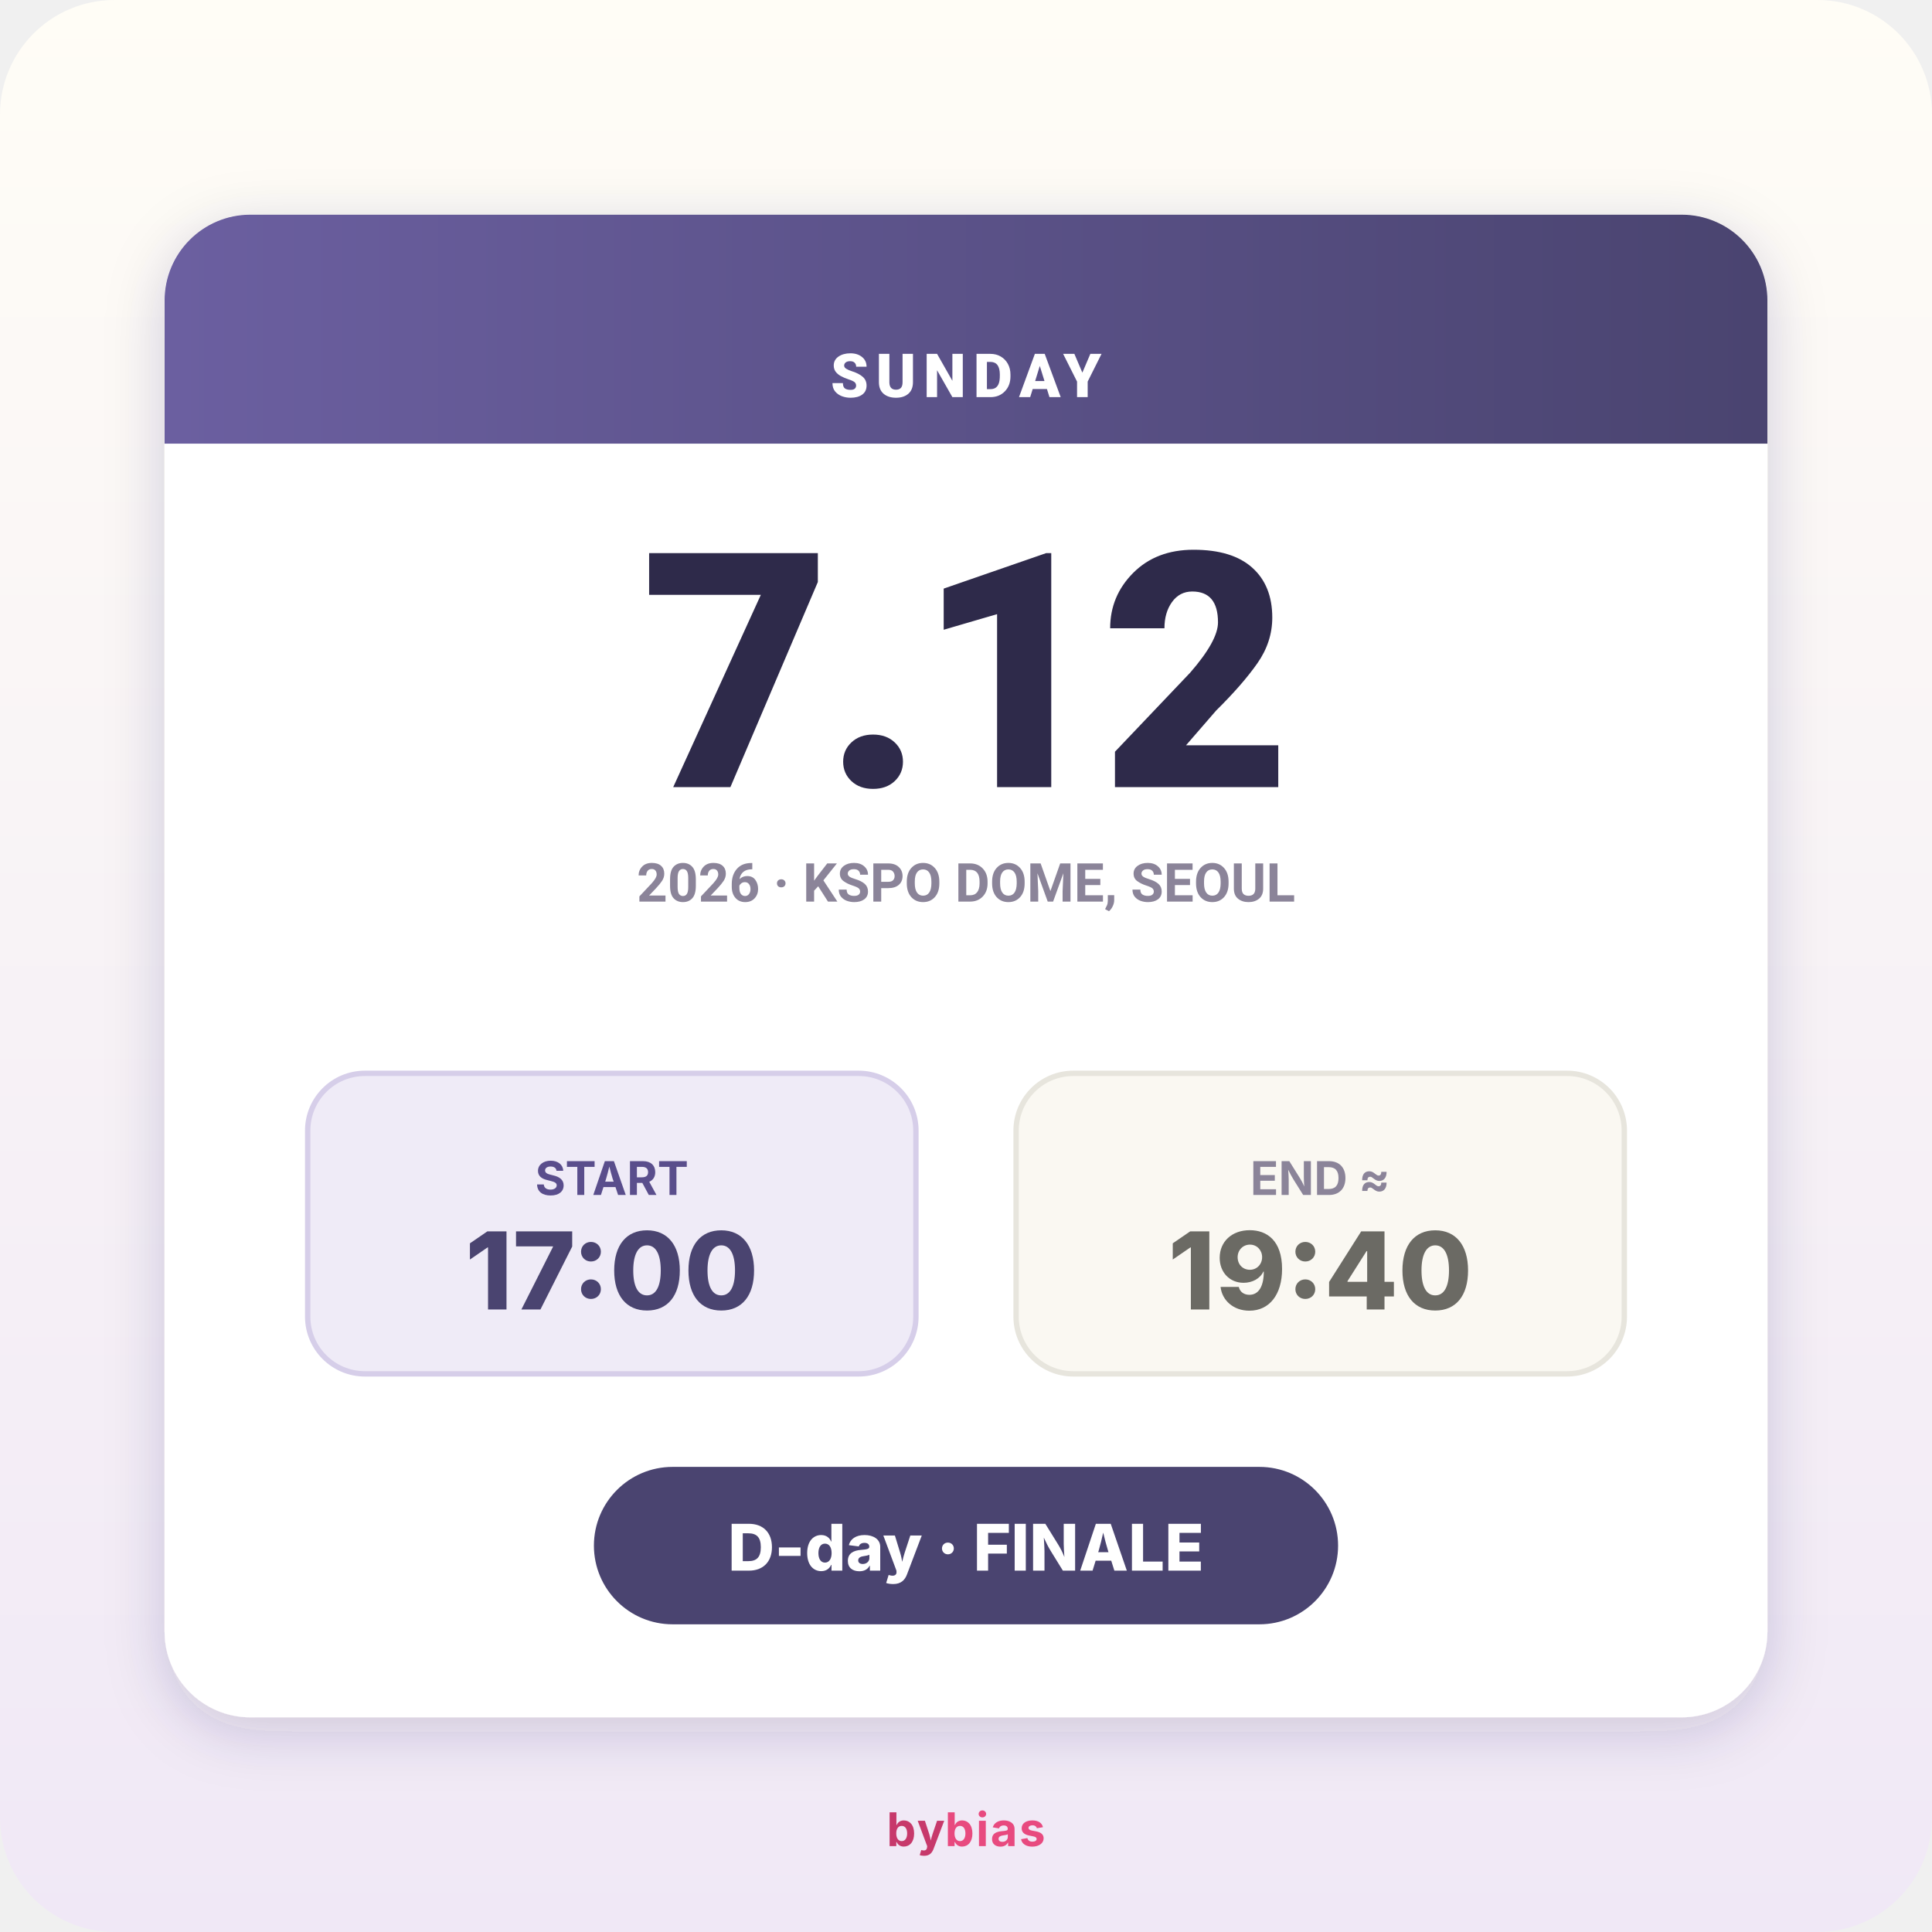
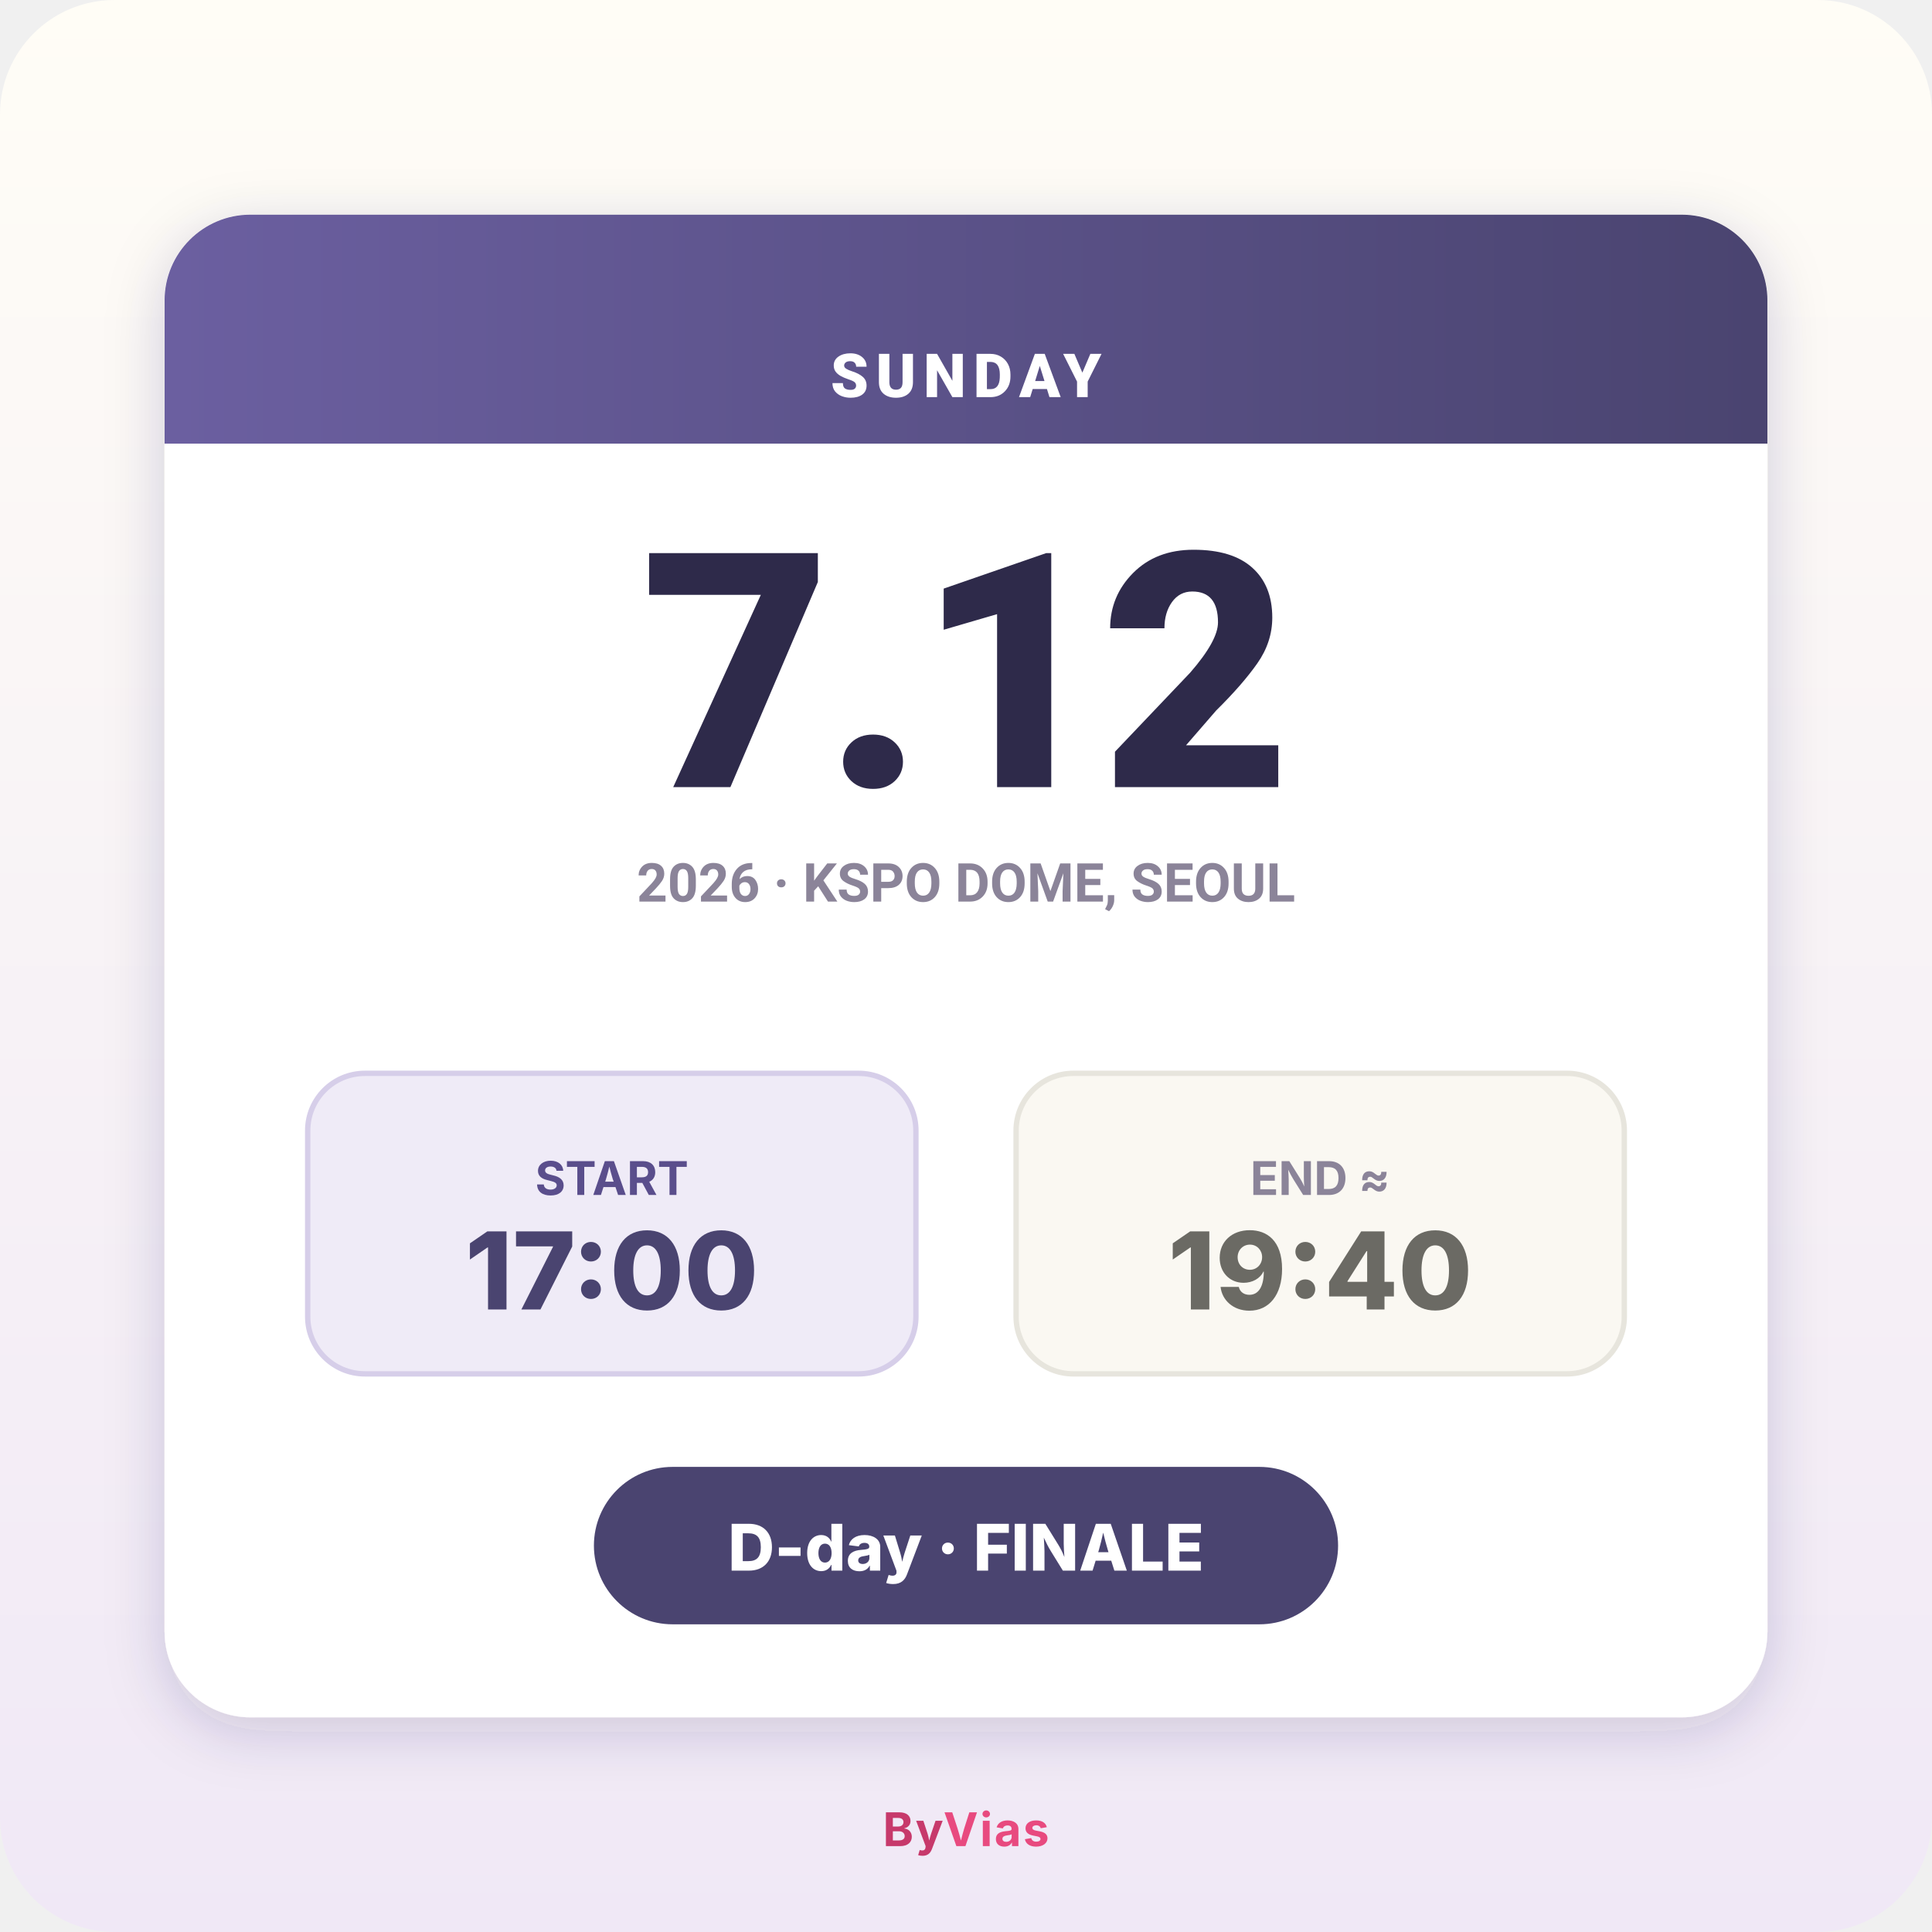
<svg xmlns="http://www.w3.org/2000/svg" viewBox="0 0 540 540" width="540" height="540" role="img" aria-label="Show date Sunday July 12">
  <defs>
    <linearGradient id="d3-bg" x1="0" y1="0" x2="0" y2="1">
      <stop offset="0" stop-color="#FFFDF6" />
      <stop offset="1" stop-color="#F0E8F6" />
    </linearGradient>
    <linearGradient id="d3-band" x1="0" y1="0" x2="1" y2="0">
      <stop offset="0" stop-color="#6B5FA0" />
      <stop offset="1" stop-color="#4A4470" />
    </linearGradient>
    <filter id="d3-sh" x="-20%" y="-20%" width="140%" height="140%">
      <feDropShadow dx="0" dy="4" stdDeviation="8" flood-color="#332C5A" flood-opacity="0.18" />
    </filter>
    <style>@media (prefers-color-scheme: dark){.svg-panel{fill:#1c1b22!important}.svg-card{fill:#262430!important}.svg-tx{fill:#d6d3cb!important}.svg-bigdate{fill:#4a4668!important}.svg-timecard{fill:#262430!important}}</style>
  </defs>
  <rect x="0" y="0" width="540" height="540" rx="32" fill="url(#d3-bg)" class="svg-panel" />
  <rect x="46" y="60" width="448" height="420" rx="24" fill="#fff" filter="url(#d3-sh)" class="svg-card" />
  <path d="M46 84 a24 24 0 0 1 24 -24 h400 a24 24 0 0 1 24 24 v40 h-448 Z" fill="url(#d3-band)" />
  <text x="270" y="111" text-anchor="middle" font-family="-apple-system,'Segoe UI',Roboto,sans-serif" font-size="17" font-weight="800" fill="#fff" letter-spacing="2">SUNDAY</text>
  <text x="270" y="220" text-anchor="middle" font-family="-apple-system,'Segoe UI',Roboto,sans-serif" font-size="92" font-weight="800" fill="#2E2A4A" letter-spacing="-2" class="svg-bigdate">7.12</text>
  <text x="270" y="252" text-anchor="middle" font-family="-apple-system,'Segoe UI',Roboto,sans-serif" font-size="15" font-weight="600" fill="#8B8499" class="svg-tx">2026 · KSPO DOME, SEOUL</text>
  <g transform="translate(0,300)">
    <rect x="86" y="0" width="170" height="84" rx="16" fill="#EFEBF7" stroke="#D6CEE9" stroke-width="1.5" />
    <text x="171" y="34" text-anchor="middle" font-family="-apple-system,sans-serif" font-size="13" font-weight="700" fill="#5A4E8C">START</text>
    <text x="171" y="66" text-anchor="middle" font-family="-apple-system,sans-serif" font-size="30" font-weight="800" fill="#4A4470" class="svg-tx">17:00</text>
    <rect x="284" y="0" width="170" height="84" rx="16" fill="#FAF8F2" stroke="#E7E5DD" stroke-width="1.5" class="svg-timecard" />
    <text x="369" y="34" text-anchor="middle" font-family="-apple-system,sans-serif" font-size="13" font-weight="700" fill="#8B8499" class="svg-tx">END ≈</text>
    <text x="369" y="66" text-anchor="middle" font-family="-apple-system,sans-serif" font-size="30" font-weight="800" fill="#6B6A64" class="svg-tx">19:40</text>
  </g>
  <g transform="translate(270,432)">
    <rect x="-104" y="-22" width="208" height="44" rx="22" fill="#4A4470" />
    <text x="0" y="7" text-anchor="middle" font-family="-apple-system,sans-serif" font-size="18" font-weight="800" fill="#fff">D-day · FINALE</text>
  </g>
-   <text x="270" y="516" text-anchor="middle" font-family="-apple-system,sans-serif" font-size="13" font-weight="700" fill="#C7396B" letter-spacing="0.5">by<tspan fill="#E84A7F">bias</tspan>
+   <text x="270" y="516" text-anchor="middle" font-family="-apple-system,sans-serif" font-size="13" font-weight="700" fill="#C7396B" letter-spacing="0.5">By<tspan fill="#E84A7F">Vias</tspan>
  </text>
</svg>
